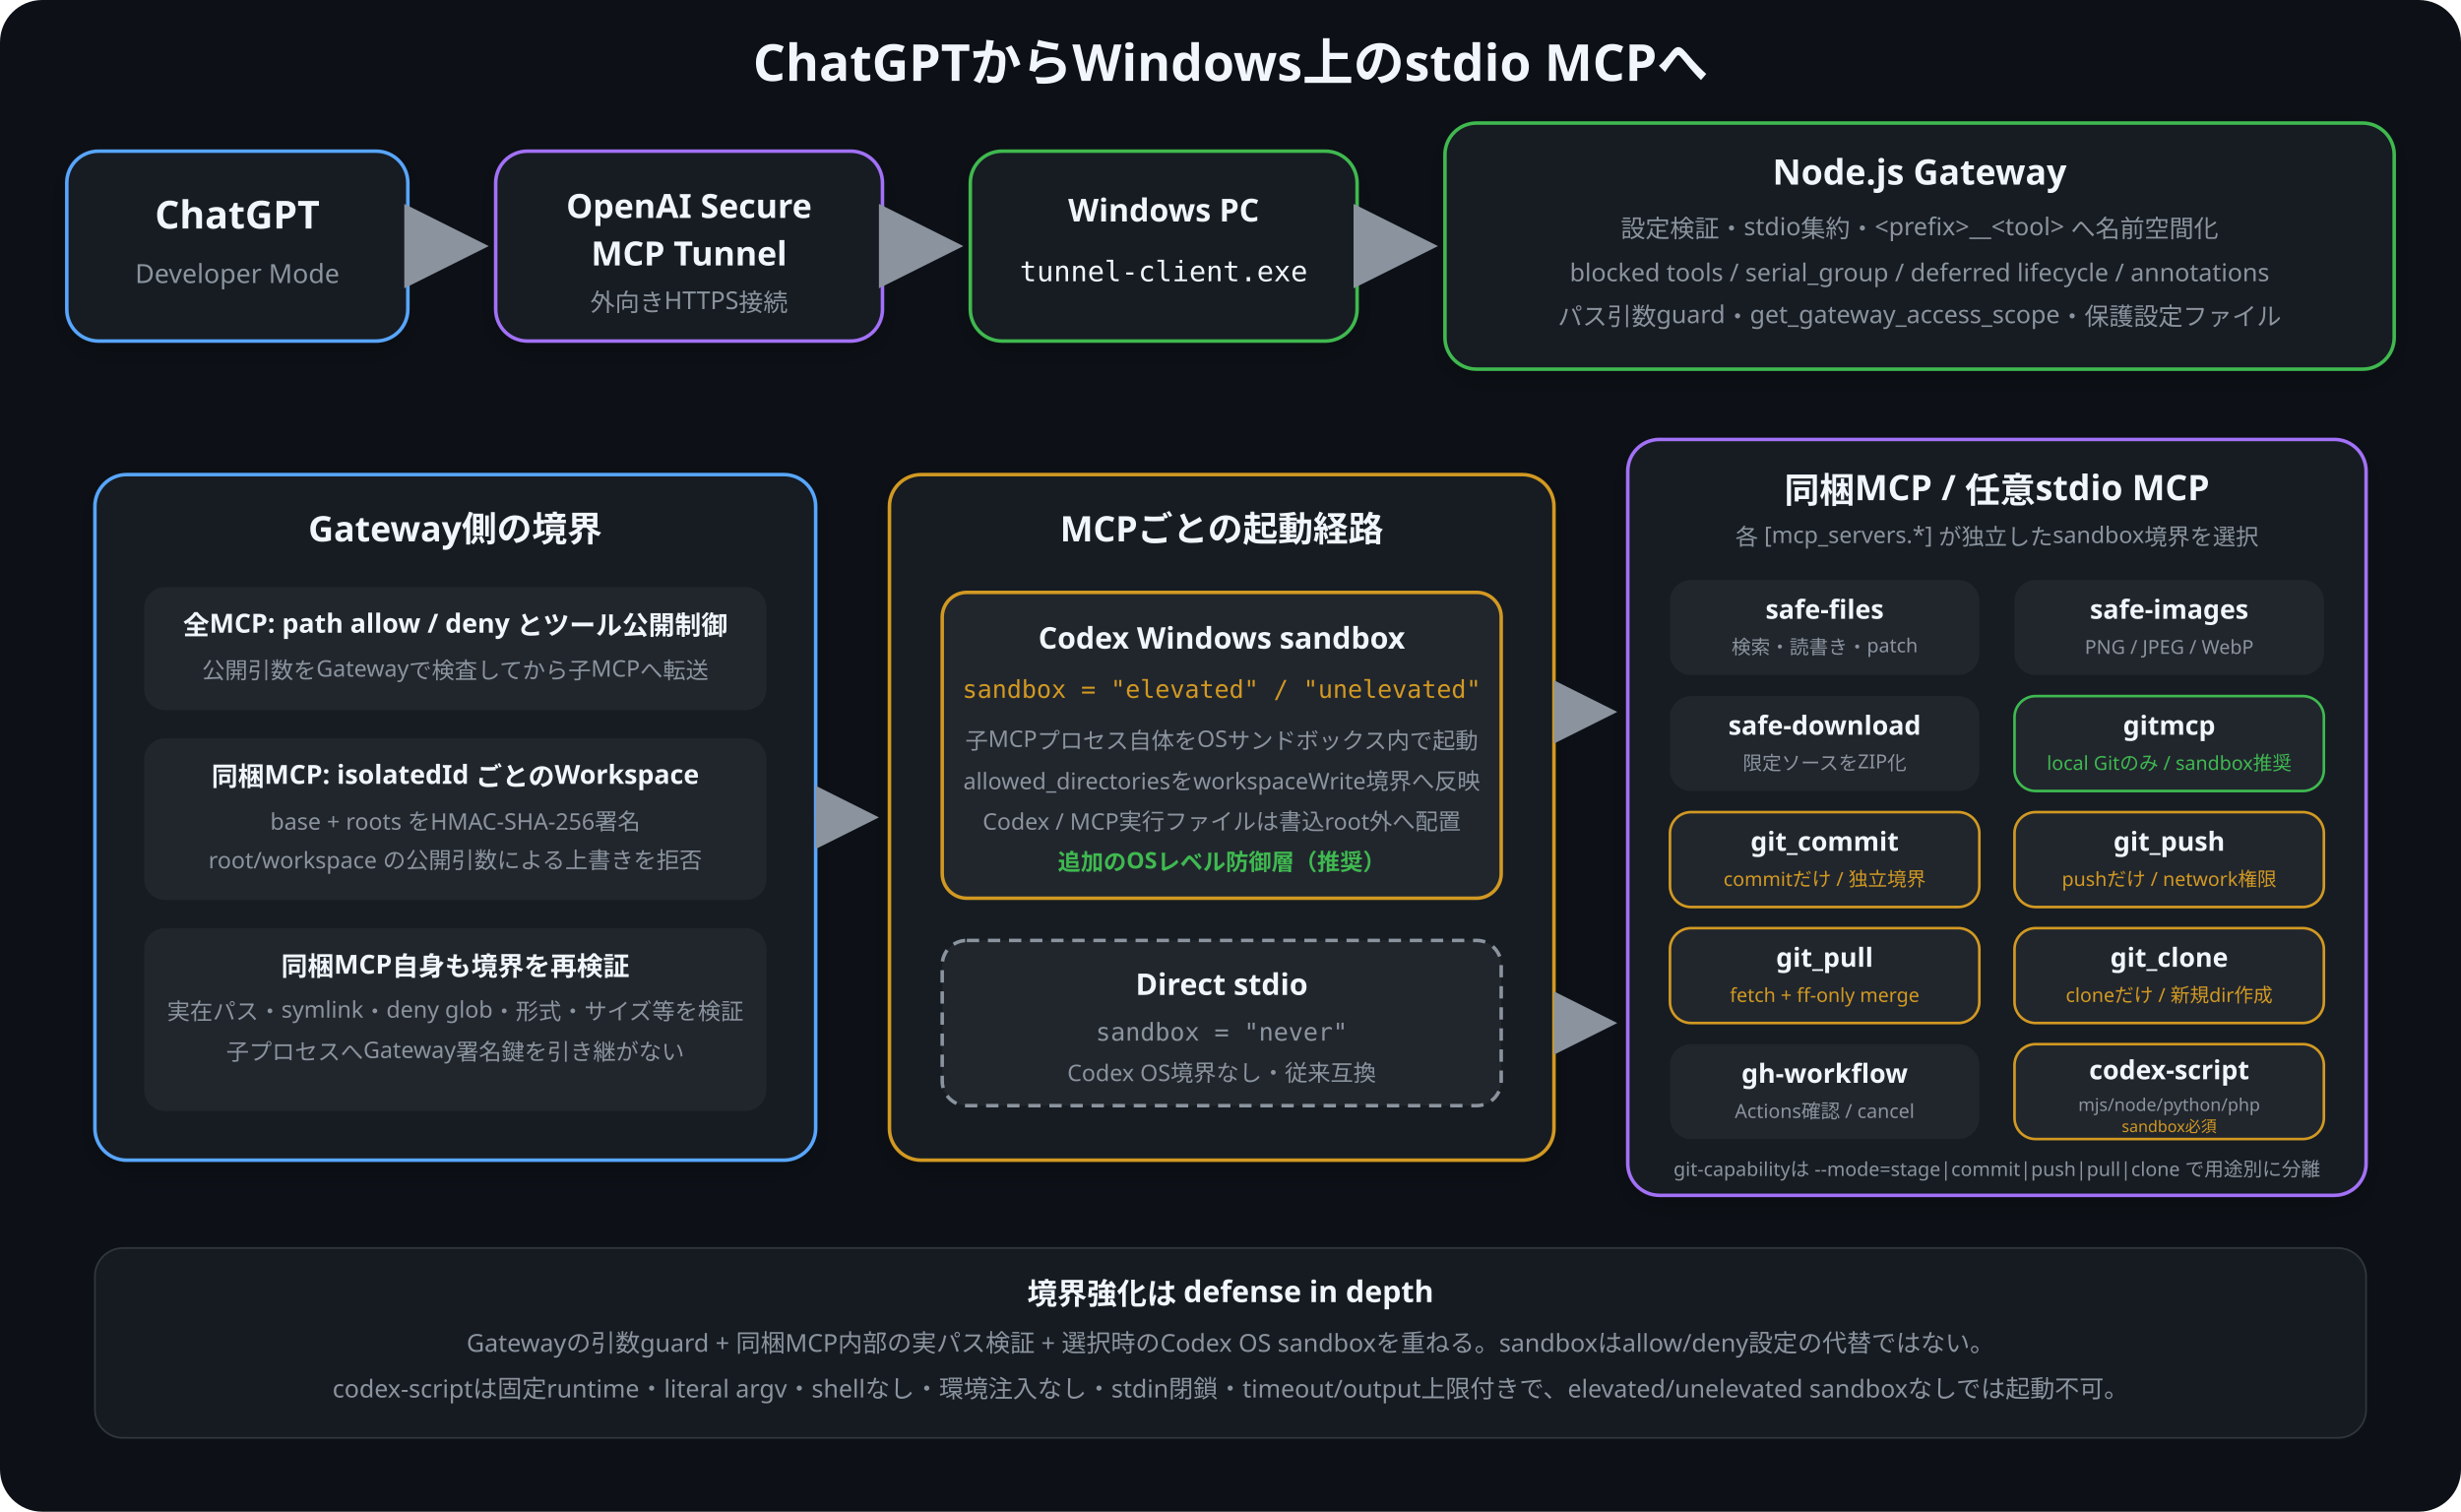
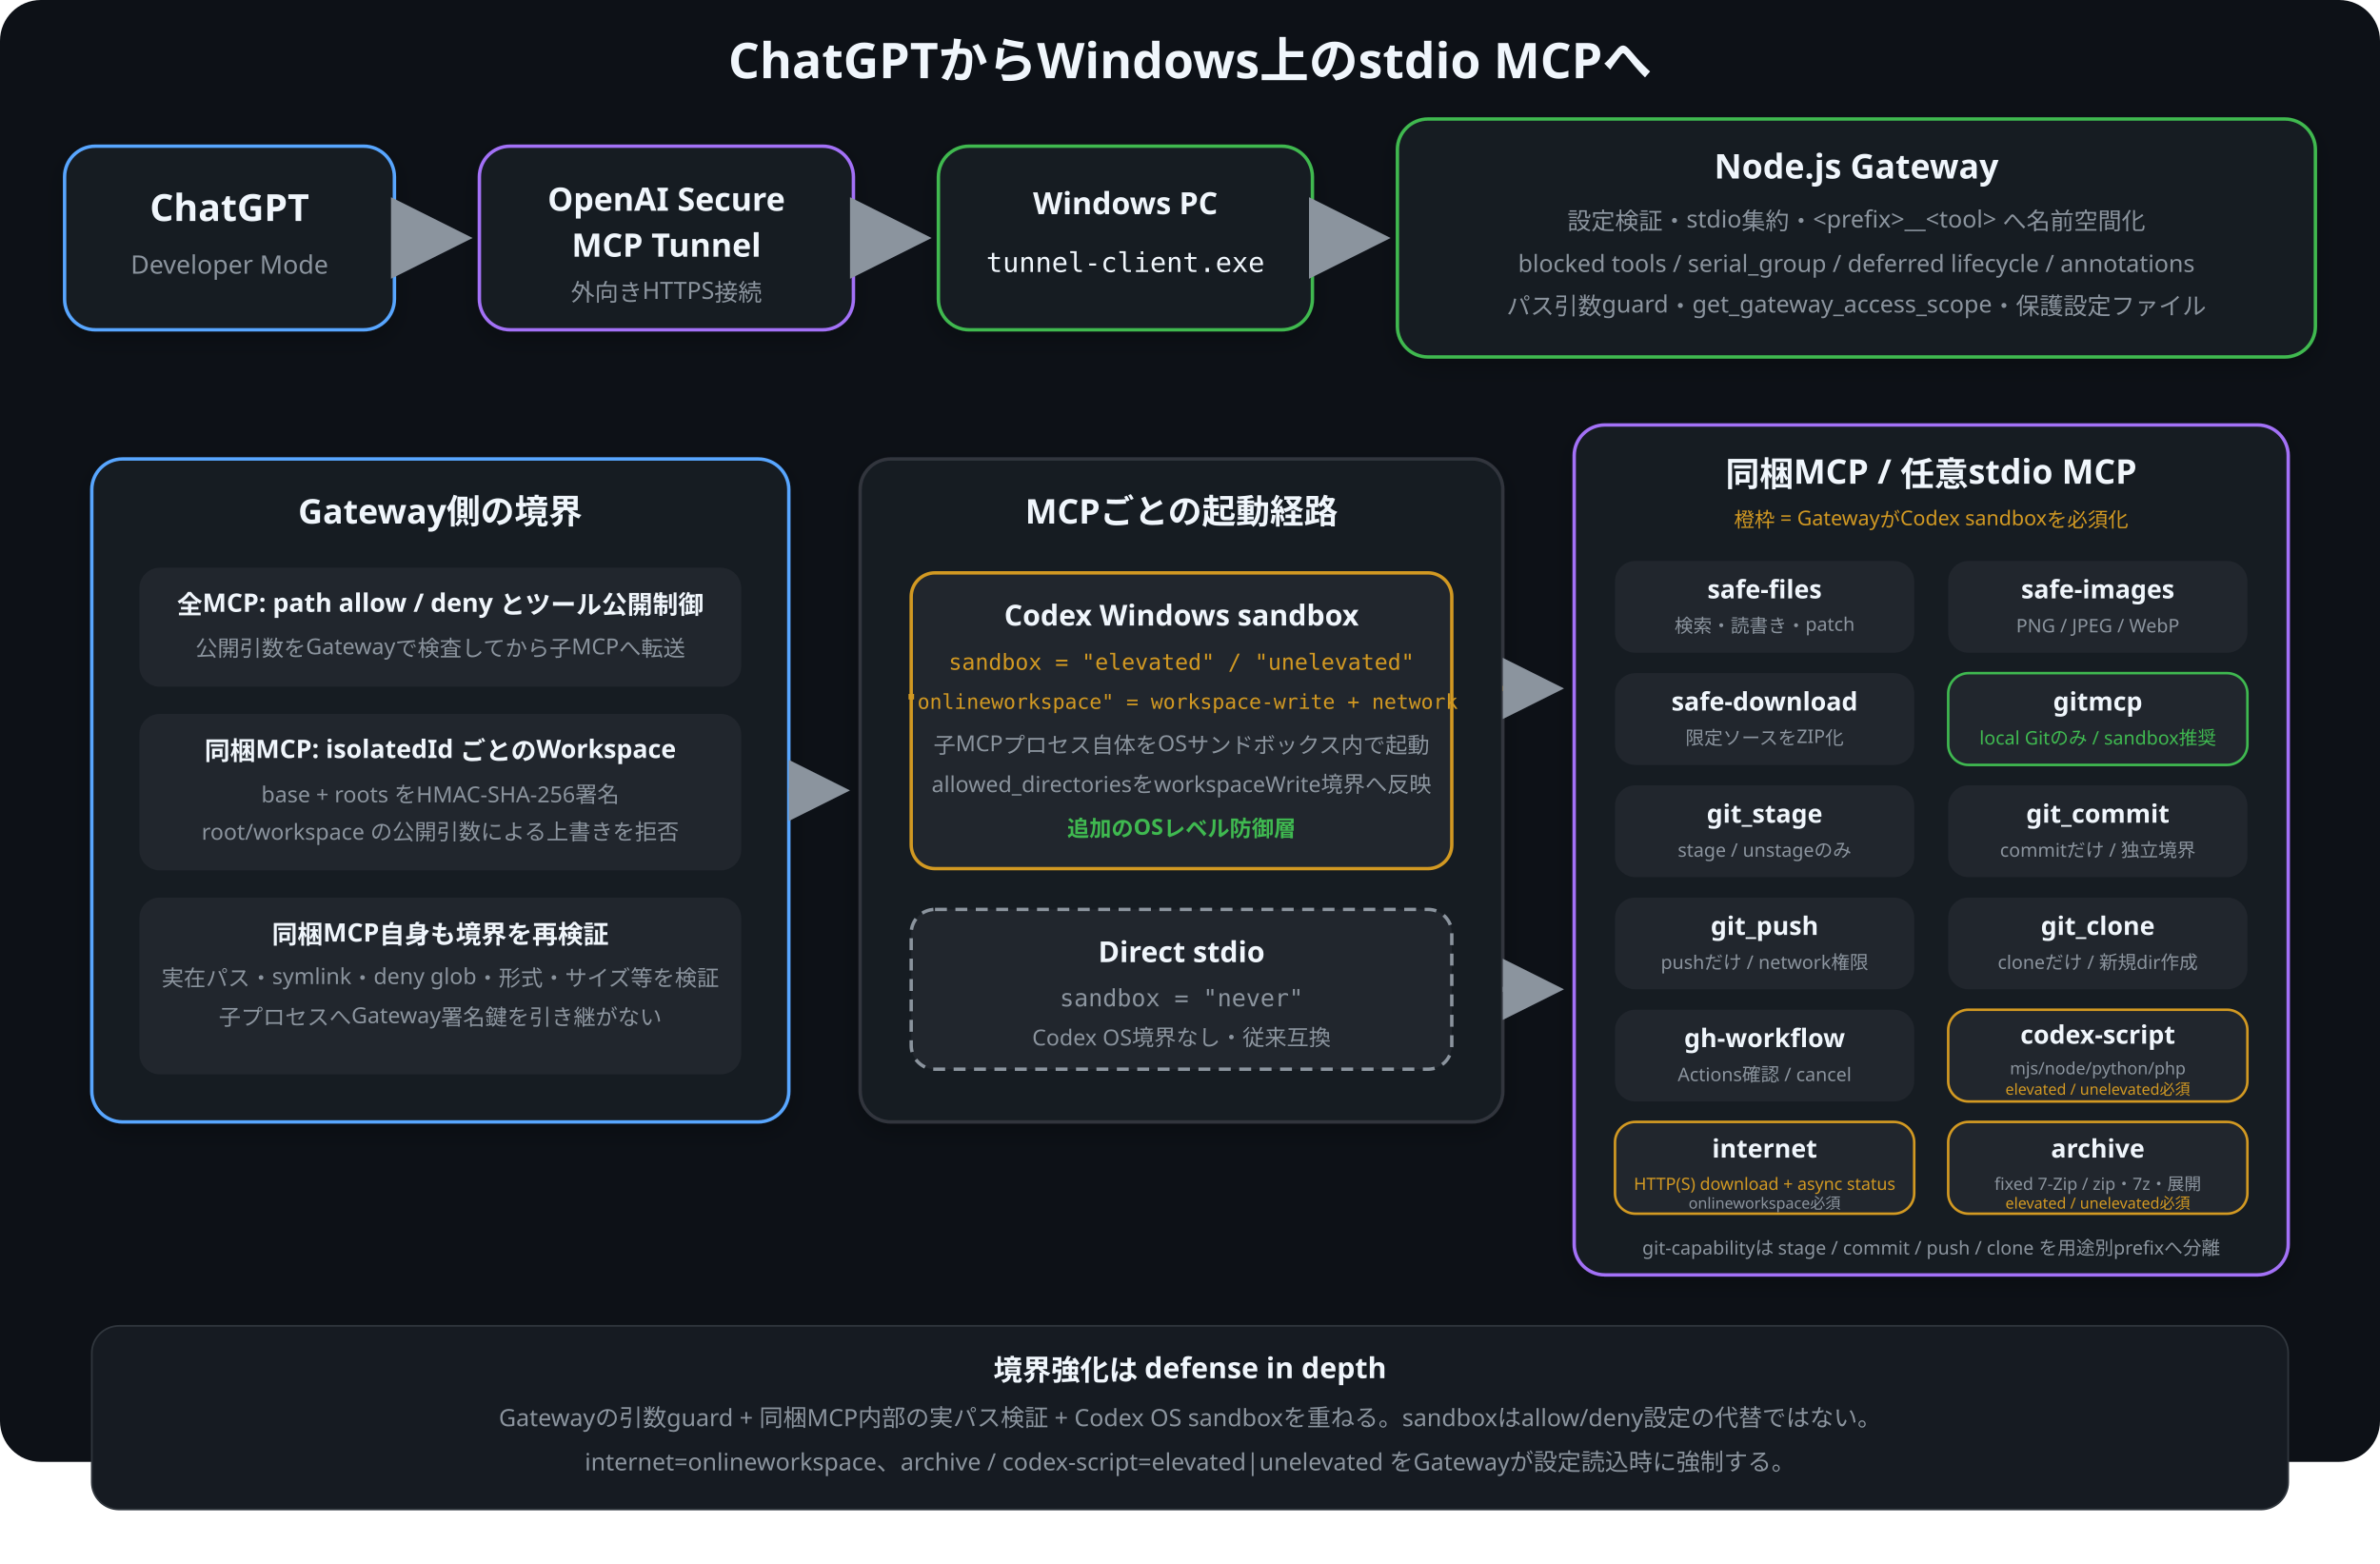
- <svg xmlns="http://www.w3.org/2000/svg" width="1400" height="860" viewBox="0 0 1400 860" role="img" aria-labelledby="title desc">
+ <svg xmlns="http://www.w3.org/2000/svg" width="1400" height="920" viewBox="0 0 1400 920" role="img" aria-labelledby="title desc">
  <defs>
    <marker id="arrow" markerWidth="12" markerHeight="12" refX="10" refY="6" orient="auto" markerUnits="strokeWidth">
      <path d="M0,0 L12,6 L0,12 z" fill="#8b949e" />
    </marker>
    <filter id="shadow" x="-20%" y="-20%" width="140%" height="140%">
      <feDropShadow dx="0" dy="5" stdDeviation="7" flood-color="#000000" flood-opacity="0.24" />
    </filter>
  </defs>
  <rect width="1400" height="860" rx="24" fill="#0d1117" />
  <text x="700" y="46" text-anchor="middle" fill="#f0f6fc" font-family="Segoe UI, sans-serif" font-size="29" font-weight="700">ChatGPTからWindows上のstdio MCPへ</text>
  <rect x="38" y="86" width="194" height="108" rx="18" fill="#161b22" stroke="#58a6ff" stroke-width="2" filter="url(#shadow)" />
  <text x="135" y="130" text-anchor="middle" fill="#f0f6fc" font-family="Segoe UI, sans-serif" font-size="22" font-weight="700">ChatGPT</text>
  <text x="135" y="161" text-anchor="middle" fill="#8b949e" font-family="Segoe UI, sans-serif" font-size="15">Developer Mode</text>
  <rect x="282" y="86" width="220" height="108" rx="18" fill="#161b22" stroke="#a371f7" stroke-width="2" filter="url(#shadow)" />
  <text x="392" y="124" text-anchor="middle" fill="#f0f6fc" font-family="Segoe UI, sans-serif" font-size="19" font-weight="700">OpenAI Secure</text>
  <text x="392" y="151" text-anchor="middle" fill="#f0f6fc" font-family="Segoe UI, sans-serif" font-size="19" font-weight="700">MCP Tunnel</text>
  <text x="392" y="177" text-anchor="middle" fill="#8b949e" font-family="Segoe UI, sans-serif" font-size="14">外向きHTTPS接続</text>
  <rect x="552" y="86" width="220" height="108" rx="18" fill="#161b22" stroke="#3fb950" stroke-width="2" filter="url(#shadow)" />
  <text x="662" y="126" text-anchor="middle" fill="#f0f6fc" font-family="Segoe UI, sans-serif" font-size="18" font-weight="700">Windows PC</text>
  <text x="662" y="160" text-anchor="middle" fill="#f0f6fc" font-family="Consolas, monospace" font-size="16">tunnel-client.exe</text>
  <rect x="822" y="70" width="540" height="140" rx="18" fill="#161b22" stroke="#3fb950" stroke-width="2" filter="url(#shadow)" />
  <text x="1092" y="105" text-anchor="middle" fill="#f0f6fc" font-family="Segoe UI, sans-serif" font-size="20" font-weight="700">Node.js Gateway</text>
  <text x="1092" y="135" text-anchor="middle" fill="#8b949e" font-family="Segoe UI, sans-serif" font-size="14">設定検証・stdio集約・&lt;prefix&gt;__&lt;tool&gt; へ名前空間化</text>
  <text x="1092" y="160" text-anchor="middle" fill="#8b949e" font-family="Segoe UI, sans-serif" font-size="14">blocked tools / serial_group / deferred lifecycle / annotations</text>
  <text x="1092" y="185" text-anchor="middle" fill="#8b949e" font-family="Segoe UI, sans-serif" font-size="14">パス引数guard・get_gateway_access_scope・保護設定ファイル</text>
  <line x1="232" y1="140" x2="270" y2="140" stroke="#8b949e" stroke-width="4" marker-end="url(#arrow)" />
  <line x1="502" y1="140" x2="540" y2="140" stroke="#8b949e" stroke-width="4" marker-end="url(#arrow)" />
  <line x1="772" y1="140" x2="810" y2="140" stroke="#8b949e" stroke-width="4" marker-end="url(#arrow)" />
  <rect x="54" y="270" width="410" height="390" rx="18" fill="#161b22" stroke="#58a6ff" stroke-width="2" filter="url(#shadow)" />
  <text x="259" y="308" text-anchor="middle" fill="#f0f6fc" font-family="Segoe UI, sans-serif" font-size="20" font-weight="700">Gateway側の境界</text>
  <rect x="82" y="334" width="354" height="70" rx="12" fill="#21262d" />
  <text x="259" y="361" text-anchor="middle" fill="#f0f6fc" font-family="Segoe UI, sans-serif" font-size="15" font-weight="700">全MCP: path allow / deny とツール公開制御</text>
  <text x="259" y="386" text-anchor="middle" fill="#8b949e" font-family="Segoe UI, sans-serif" font-size="13">公開引数をGatewayで検査してから子MCPへ転送</text>
  <rect x="82" y="420" width="354" height="92" rx="12" fill="#21262d" />
  <text x="259" y="447" text-anchor="middle" fill="#f0f6fc" font-family="Segoe UI, sans-serif" font-size="15" font-weight="700">同梱MCP: isolatedId ごとのWorkspace</text>
  <text x="259" y="472" text-anchor="middle" fill="#8b949e" font-family="Segoe UI, sans-serif" font-size="13">base + roots をHMAC-SHA-256署名</text>
  <text x="259" y="494" text-anchor="middle" fill="#8b949e" font-family="Segoe UI, sans-serif" font-size="13">root/workspace の公開引数による上書きを拒否</text>
  <rect x="82" y="528" width="354" height="104" rx="12" fill="#21262d" />
  <text x="259" y="555" text-anchor="middle" fill="#f0f6fc" font-family="Segoe UI, sans-serif" font-size="15" font-weight="700">同梱MCP自身も境界を再検証</text>
  <text x="259" y="580" text-anchor="middle" fill="#8b949e" font-family="Segoe UI, sans-serif" font-size="13">実在パス・symlink・deny glob・形式・サイズ等を検証</text>
  <text x="259" y="603" text-anchor="middle" fill="#8b949e" font-family="Segoe UI, sans-serif" font-size="13">子プロセスへGateway署名鍵を引き継がない</text>
-   <rect x="506" y="270" width="378" height="390" rx="18" fill="#161b22" stroke="#d29922" stroke-width="2" filter="url(#shadow)" />
+   <rect x="506" y="270" width="378" height="390" rx="18" fill="#161b22" stroke="#30363d" stroke-width="2" filter="url(#shadow)" />
  <text x="695" y="308" text-anchor="middle" fill="#f0f6fc" font-family="Segoe UI, sans-serif" font-size="20" font-weight="700">MCPごとの起動経路</text>
  <rect x="536" y="337" width="318" height="174" rx="14" fill="#21262d" stroke="#d29922" stroke-width="2" />
-   <text x="695" y="369" text-anchor="middle" fill="#f0f6fc" font-family="Segoe UI, sans-serif" font-size="17" font-weight="700">Codex Windows sandbox</text>
-   <text x="695" y="397" text-anchor="middle" fill="#d29922" font-family="Consolas, monospace" font-size="14">sandbox = "elevated" / "unelevated"</text>
-   <text x="695" y="426" text-anchor="middle" fill="#8b949e" font-family="Segoe UI, sans-serif" font-size="13">子MCPプロセス自体をOSサンドボックス内で起動</text>
-   <text x="695" y="449" text-anchor="middle" fill="#8b949e" font-family="Segoe UI, sans-serif" font-size="13">allowed_directoriesをworkspaceWrite境界へ反映</text>
-   <text x="695" y="472" text-anchor="middle" fill="#8b949e" font-family="Segoe UI, sans-serif" font-size="13">Codex / MCP実行ファイルは書込root外へ配置</text>
-   <text x="695" y="495" text-anchor="middle" fill="#3fb950" font-family="Segoe UI, sans-serif" font-size="13" font-weight="700">追加のOSレベル防御層（推奨）</text>
+   <text x="695" y="368" text-anchor="middle" fill="#f0f6fc" font-family="Segoe UI, sans-serif" font-size="17" font-weight="700">Codex Windows sandbox</text>
+   <text x="695" y="394" text-anchor="middle" fill="#d29922" font-family="Consolas, monospace" font-size="13">sandbox = "elevated" / "unelevated"</text>
+   <text x="695" y="417" text-anchor="middle" fill="#d29922" font-family="Consolas, monospace" font-size="12">"onlineworkspace" = workspace-write + network</text>
+   <text x="695" y="443" text-anchor="middle" fill="#8b949e" font-family="Segoe UI, sans-serif" font-size="13">子MCPプロセス自体をOSサンドボックス内で起動</text>
+   <text x="695" y="466" text-anchor="middle" fill="#8b949e" font-family="Segoe UI, sans-serif" font-size="13">allowed_directoriesをworkspaceWrite境界へ反映</text>
+   <text x="695" y="492" text-anchor="middle" fill="#3fb950" font-family="Segoe UI, sans-serif" font-size="13" font-weight="700">追加のOSレベル防御層</text>
  <rect x="536" y="535" width="318" height="94" rx="14" fill="#21262d" stroke="#8b949e" stroke-width="2" stroke-dasharray="7 5" />
  <text x="695" y="566" text-anchor="middle" fill="#f0f6fc" font-family="Segoe UI, sans-serif" font-size="17" font-weight="700">Direct stdio</text>
  <text x="695" y="592" text-anchor="middle" fill="#8b949e" font-family="Consolas, monospace" font-size="14">sandbox = "never"</text>
  <text x="695" y="615" text-anchor="middle" fill="#8b949e" font-family="Segoe UI, sans-serif" font-size="13">Codex OS境界なし・従来互換</text>
  <line x1="464" y1="465" x2="494" y2="465" stroke="#8b949e" stroke-width="3" marker-end="url(#arrow)" />
-   <rect x="926" y="250" width="420" height="430" rx="18" fill="#161b22" stroke="#a371f7" stroke-width="2" filter="url(#shadow)" />
+   <rect x="926" y="250" width="420" height="500" rx="18" fill="#161b22" stroke="#a371f7" stroke-width="2" filter="url(#shadow)" />
  <text x="1136" y="286" text-anchor="middle" fill="#f0f6fc" font-family="Segoe UI, sans-serif" font-size="20" font-weight="700">同梱MCP / 任意stdio MCP</text>
-   <text x="1136" y="310" text-anchor="middle" fill="#8b949e" font-family="Segoe UI, sans-serif" font-size="13">各 [mcp_servers.*] が独立したsandbox境界を選択</text>
+   <text x="1136" y="310" text-anchor="middle" fill="#d29922" font-family="Segoe UI, sans-serif" font-size="12">橙枠 = GatewayがCodex sandboxを必須化</text>
  <rect x="950" y="330" width="176" height="54" rx="12" fill="#21262d" />
  <text x="1038" y="352" text-anchor="middle" fill="#f0f6fc" font-family="Segoe UI, sans-serif" font-size="15" font-weight="700">safe-files</text>
  <text x="1038" y="372" text-anchor="middle" fill="#8b949e" font-family="Segoe UI, sans-serif" font-size="11">検索・読書き・patch</text>
  <rect x="1146" y="330" width="176" height="54" rx="12" fill="#21262d" />
  <text x="1234" y="352" text-anchor="middle" fill="#f0f6fc" font-family="Segoe UI, sans-serif" font-size="15" font-weight="700">safe-images</text>
  <text x="1234" y="372" text-anchor="middle" fill="#8b949e" font-family="Segoe UI, sans-serif" font-size="11">PNG / JPEG / WebP</text>
  <rect x="950" y="396" width="176" height="54" rx="12" fill="#21262d" />
  <text x="1038" y="418" text-anchor="middle" fill="#f0f6fc" font-family="Segoe UI, sans-serif" font-size="15" font-weight="700">safe-download</text>
  <text x="1038" y="438" text-anchor="middle" fill="#8b949e" font-family="Segoe UI, sans-serif" font-size="11">限定ソースをZIP化</text>
  <rect x="1146" y="396" width="176" height="54" rx="12" fill="#21262d" stroke="#3fb950" stroke-width="1.5" />
  <text x="1234" y="418" text-anchor="middle" fill="#f0f6fc" font-family="Segoe UI, sans-serif" font-size="15" font-weight="700">gitmcp</text>
  <text x="1234" y="438" text-anchor="middle" fill="#3fb950" font-family="Segoe UI, sans-serif" font-size="11">local Gitのみ / sandbox推奨</text>
-   <rect x="950" y="462" width="176" height="54" rx="12" fill="#21262d" stroke="#d29922" stroke-width="1.5" />
-   <text x="1038" y="484" text-anchor="middle" fill="#f0f6fc" font-family="Segoe UI, sans-serif" font-size="15" font-weight="700">git_commit</text>
-   <text x="1038" y="504" text-anchor="middle" fill="#d29922" font-family="Segoe UI, sans-serif" font-size="11">commitだけ / 独立境界</text>
-   <rect x="1146" y="462" width="176" height="54" rx="12" fill="#21262d" stroke="#d29922" stroke-width="1.5" />
-   <text x="1234" y="484" text-anchor="middle" fill="#f0f6fc" font-family="Segoe UI, sans-serif" font-size="15" font-weight="700">git_push</text>
-   <text x="1234" y="504" text-anchor="middle" fill="#d29922" font-family="Segoe UI, sans-serif" font-size="11">pushだけ / network権限</text>
-   <rect x="950" y="528" width="176" height="54" rx="12" fill="#21262d" stroke="#d29922" stroke-width="1.5" />
-   <text x="1038" y="550" text-anchor="middle" fill="#f0f6fc" font-family="Segoe UI, sans-serif" font-size="15" font-weight="700">git_pull</text>
-   <text x="1038" y="570" text-anchor="middle" fill="#d29922" font-family="Segoe UI, sans-serif" font-size="11">fetch + ff-only merge</text>
-   <rect x="1146" y="528" width="176" height="54" rx="12" fill="#21262d" stroke="#d29922" stroke-width="1.5" />
+   <rect x="950" y="462" width="176" height="54" rx="12" fill="#21262d" />
+   <text x="1038" y="484" text-anchor="middle" fill="#f0f6fc" font-family="Segoe UI, sans-serif" font-size="15" font-weight="700">git_stage</text>
+   <text x="1038" y="504" text-anchor="middle" fill="#8b949e" font-family="Segoe UI, sans-serif" font-size="11">stage / unstageのみ</text>
+   <rect x="1146" y="462" width="176" height="54" rx="12" fill="#21262d" />
+   <text x="1234" y="484" text-anchor="middle" fill="#f0f6fc" font-family="Segoe UI, sans-serif" font-size="15" font-weight="700">git_commit</text>
+   <text x="1234" y="504" text-anchor="middle" fill="#8b949e" font-family="Segoe UI, sans-serif" font-size="11">commitだけ / 独立境界</text>
+   <rect x="950" y="528" width="176" height="54" rx="12" fill="#21262d" />
+   <text x="1038" y="550" text-anchor="middle" fill="#f0f6fc" font-family="Segoe UI, sans-serif" font-size="15" font-weight="700">git_push</text>
+   <text x="1038" y="570" text-anchor="middle" fill="#8b949e" font-family="Segoe UI, sans-serif" font-size="11">pushだけ / network権限</text>
+   <rect x="1146" y="528" width="176" height="54" rx="12" fill="#21262d" />
  <text x="1234" y="550" text-anchor="middle" fill="#f0f6fc" font-family="Segoe UI, sans-serif" font-size="15" font-weight="700">git_clone</text>
-   <text x="1234" y="570" text-anchor="middle" fill="#d29922" font-family="Segoe UI, sans-serif" font-size="11">cloneだけ / 新規dir作成</text>
+   <text x="1234" y="570" text-anchor="middle" fill="#8b949e" font-family="Segoe UI, sans-serif" font-size="11">cloneだけ / 新規dir作成</text>
  <rect x="950" y="594" width="176" height="54" rx="12" fill="#21262d" />
  <text x="1038" y="616" text-anchor="middle" fill="#f0f6fc" font-family="Segoe UI, sans-serif" font-size="15" font-weight="700">gh-workflow</text>
  <text x="1038" y="636" text-anchor="middle" fill="#8b949e" font-family="Segoe UI, sans-serif" font-size="11">Actions確認 / cancel</text>
  <rect x="1146" y="594" width="176" height="54" rx="12" fill="#21262d" stroke="#d29922" stroke-width="1.5" />
  <text x="1234" y="614" text-anchor="middle" fill="#f0f6fc" font-family="Segoe UI, sans-serif" font-size="15" font-weight="700">codex-script</text>
  <text x="1234" y="632" text-anchor="middle" fill="#8b949e" font-family="Segoe UI, sans-serif" font-size="10">mjs/node/python/php</text>
-   <text x="1234" y="644" text-anchor="middle" fill="#d29922" font-family="Segoe UI, sans-serif" font-size="9">sandbox必須</text>
-   <text x="1136" y="669" text-anchor="middle" fill="#8b949e" font-family="Segoe UI, sans-serif" font-size="11">git-capabilityは --mode=stage|commit|push|pull|clone で用途別に分離</text>
+   <text x="1234" y="644" text-anchor="middle" fill="#d29922" font-family="Segoe UI, sans-serif" font-size="9">elevated / unelevated必須</text>
+   <rect x="950" y="660" width="176" height="54" rx="12" fill="#21262d" stroke="#d29922" stroke-width="1.5" />
+   <text x="1038" y="681" text-anchor="middle" fill="#f0f6fc" font-family="Segoe UI, sans-serif" font-size="15" font-weight="700">internet</text>
+   <text x="1038" y="700" text-anchor="middle" fill="#d29922" font-family="Segoe UI, sans-serif" font-size="10">HTTP(S) download + async status</text>
+   <text x="1038" y="711" text-anchor="middle" fill="#8b949e" font-family="Segoe UI, sans-serif" font-size="9">onlineworkspace必須</text>
+   <rect x="1146" y="660" width="176" height="54" rx="12" fill="#21262d" stroke="#d29922" stroke-width="1.5" />
+   <text x="1234" y="681" text-anchor="middle" fill="#f0f6fc" font-family="Segoe UI, sans-serif" font-size="15" font-weight="700">archive</text>
+   <text x="1234" y="700" text-anchor="middle" fill="#8b949e" font-family="Segoe UI, sans-serif" font-size="10">fixed 7-Zip / zip・7z・展開</text>
+   <text x="1234" y="711" text-anchor="middle" fill="#d29922" font-family="Segoe UI, sans-serif" font-size="9">elevated / unelevated必須</text>
+   <text x="1136" y="738" text-anchor="middle" fill="#8b949e" font-family="Segoe UI, sans-serif" font-size="11">git-capabilityは stage / commit / push / clone を用途別prefixへ分離</text>
  <line x1="884" y1="405" x2="914" y2="405" stroke="#d29922" stroke-width="3" marker-end="url(#arrow)" />
  <line x1="884" y1="582" x2="914" y2="582" stroke="#8b949e" stroke-width="3" stroke-dasharray="7 5" marker-end="url(#arrow)" />
-   <rect x="54" y="710" width="1292" height="108" rx="16" fill="#161b22" stroke="#30363d" />
-   <text x="700" y="742" text-anchor="middle" fill="#f0f6fc" font-family="Segoe UI, sans-serif" font-size="17" font-weight="700">境界強化は defense in depth</text>
-   <text x="700" y="769" text-anchor="middle" fill="#8b949e" font-family="Segoe UI, sans-serif" font-size="14">Gatewayの引数guard + 同梱MCP内部の実パス検証 + 選択時のCodex OS sandboxを重ねる。sandboxはallow/deny設定の代替ではない。</text>
-   <text x="700" y="795" text-anchor="middle" fill="#8b949e" font-family="Segoe UI, sans-serif" font-size="14">codex-scriptは固定runtime・literal argv・shellなし・環境注入なし・stdin閉鎖・timeout/output上限付きで、elevated/unelevated sandboxなしでは起動不可。</text>
+   <rect x="54" y="780" width="1292" height="108" rx="16" fill="#161b22" stroke="#30363d" />
+   <text x="700" y="812" text-anchor="middle" fill="#f0f6fc" font-family="Segoe UI, sans-serif" font-size="17" font-weight="700">境界強化は defense in depth</text>
+   <text x="700" y="839" text-anchor="middle" fill="#8b949e" font-family="Segoe UI, sans-serif" font-size="14">Gatewayの引数guard + 同梱MCP内部の実パス検証 + Codex OS sandboxを重ねる。sandboxはallow/deny設定の代替ではない。</text>
+   <text x="700" y="865" text-anchor="middle" fill="#8b949e" font-family="Segoe UI, sans-serif" font-size="14">internet=onlineworkspace、archive / codex-script=elevated|unelevated をGatewayが設定読込時に強制する。</text>
</svg>
